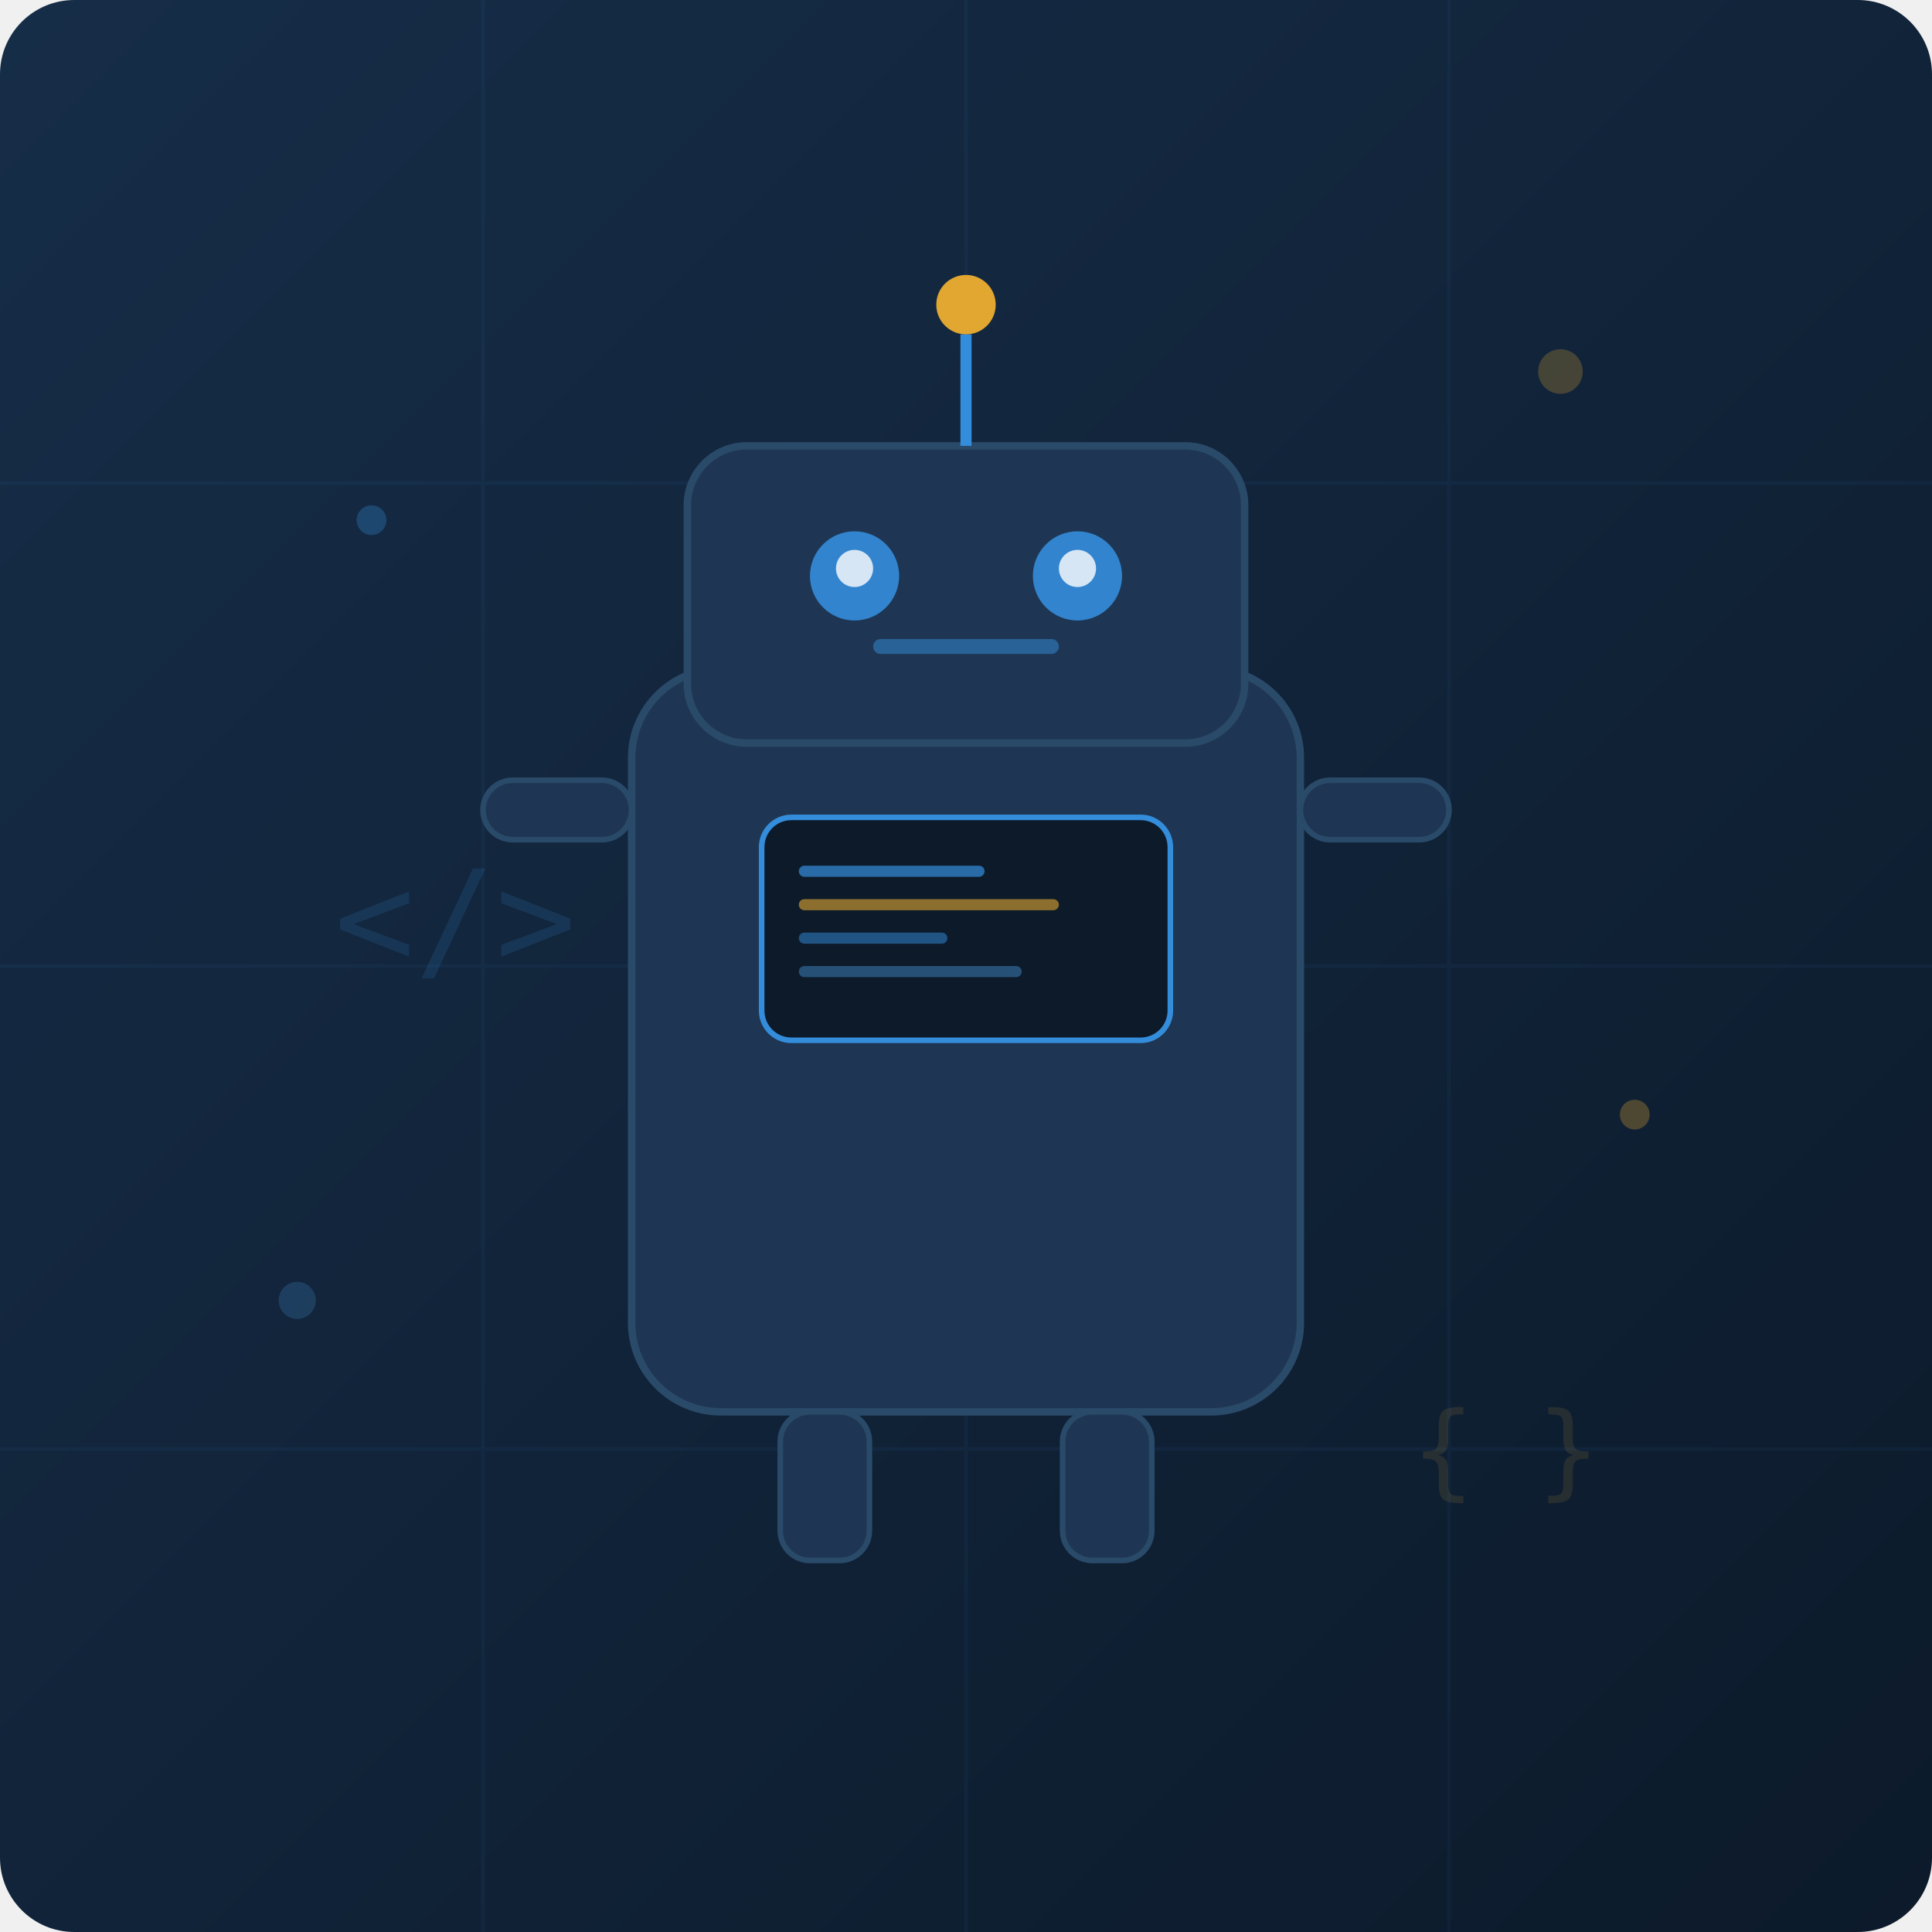
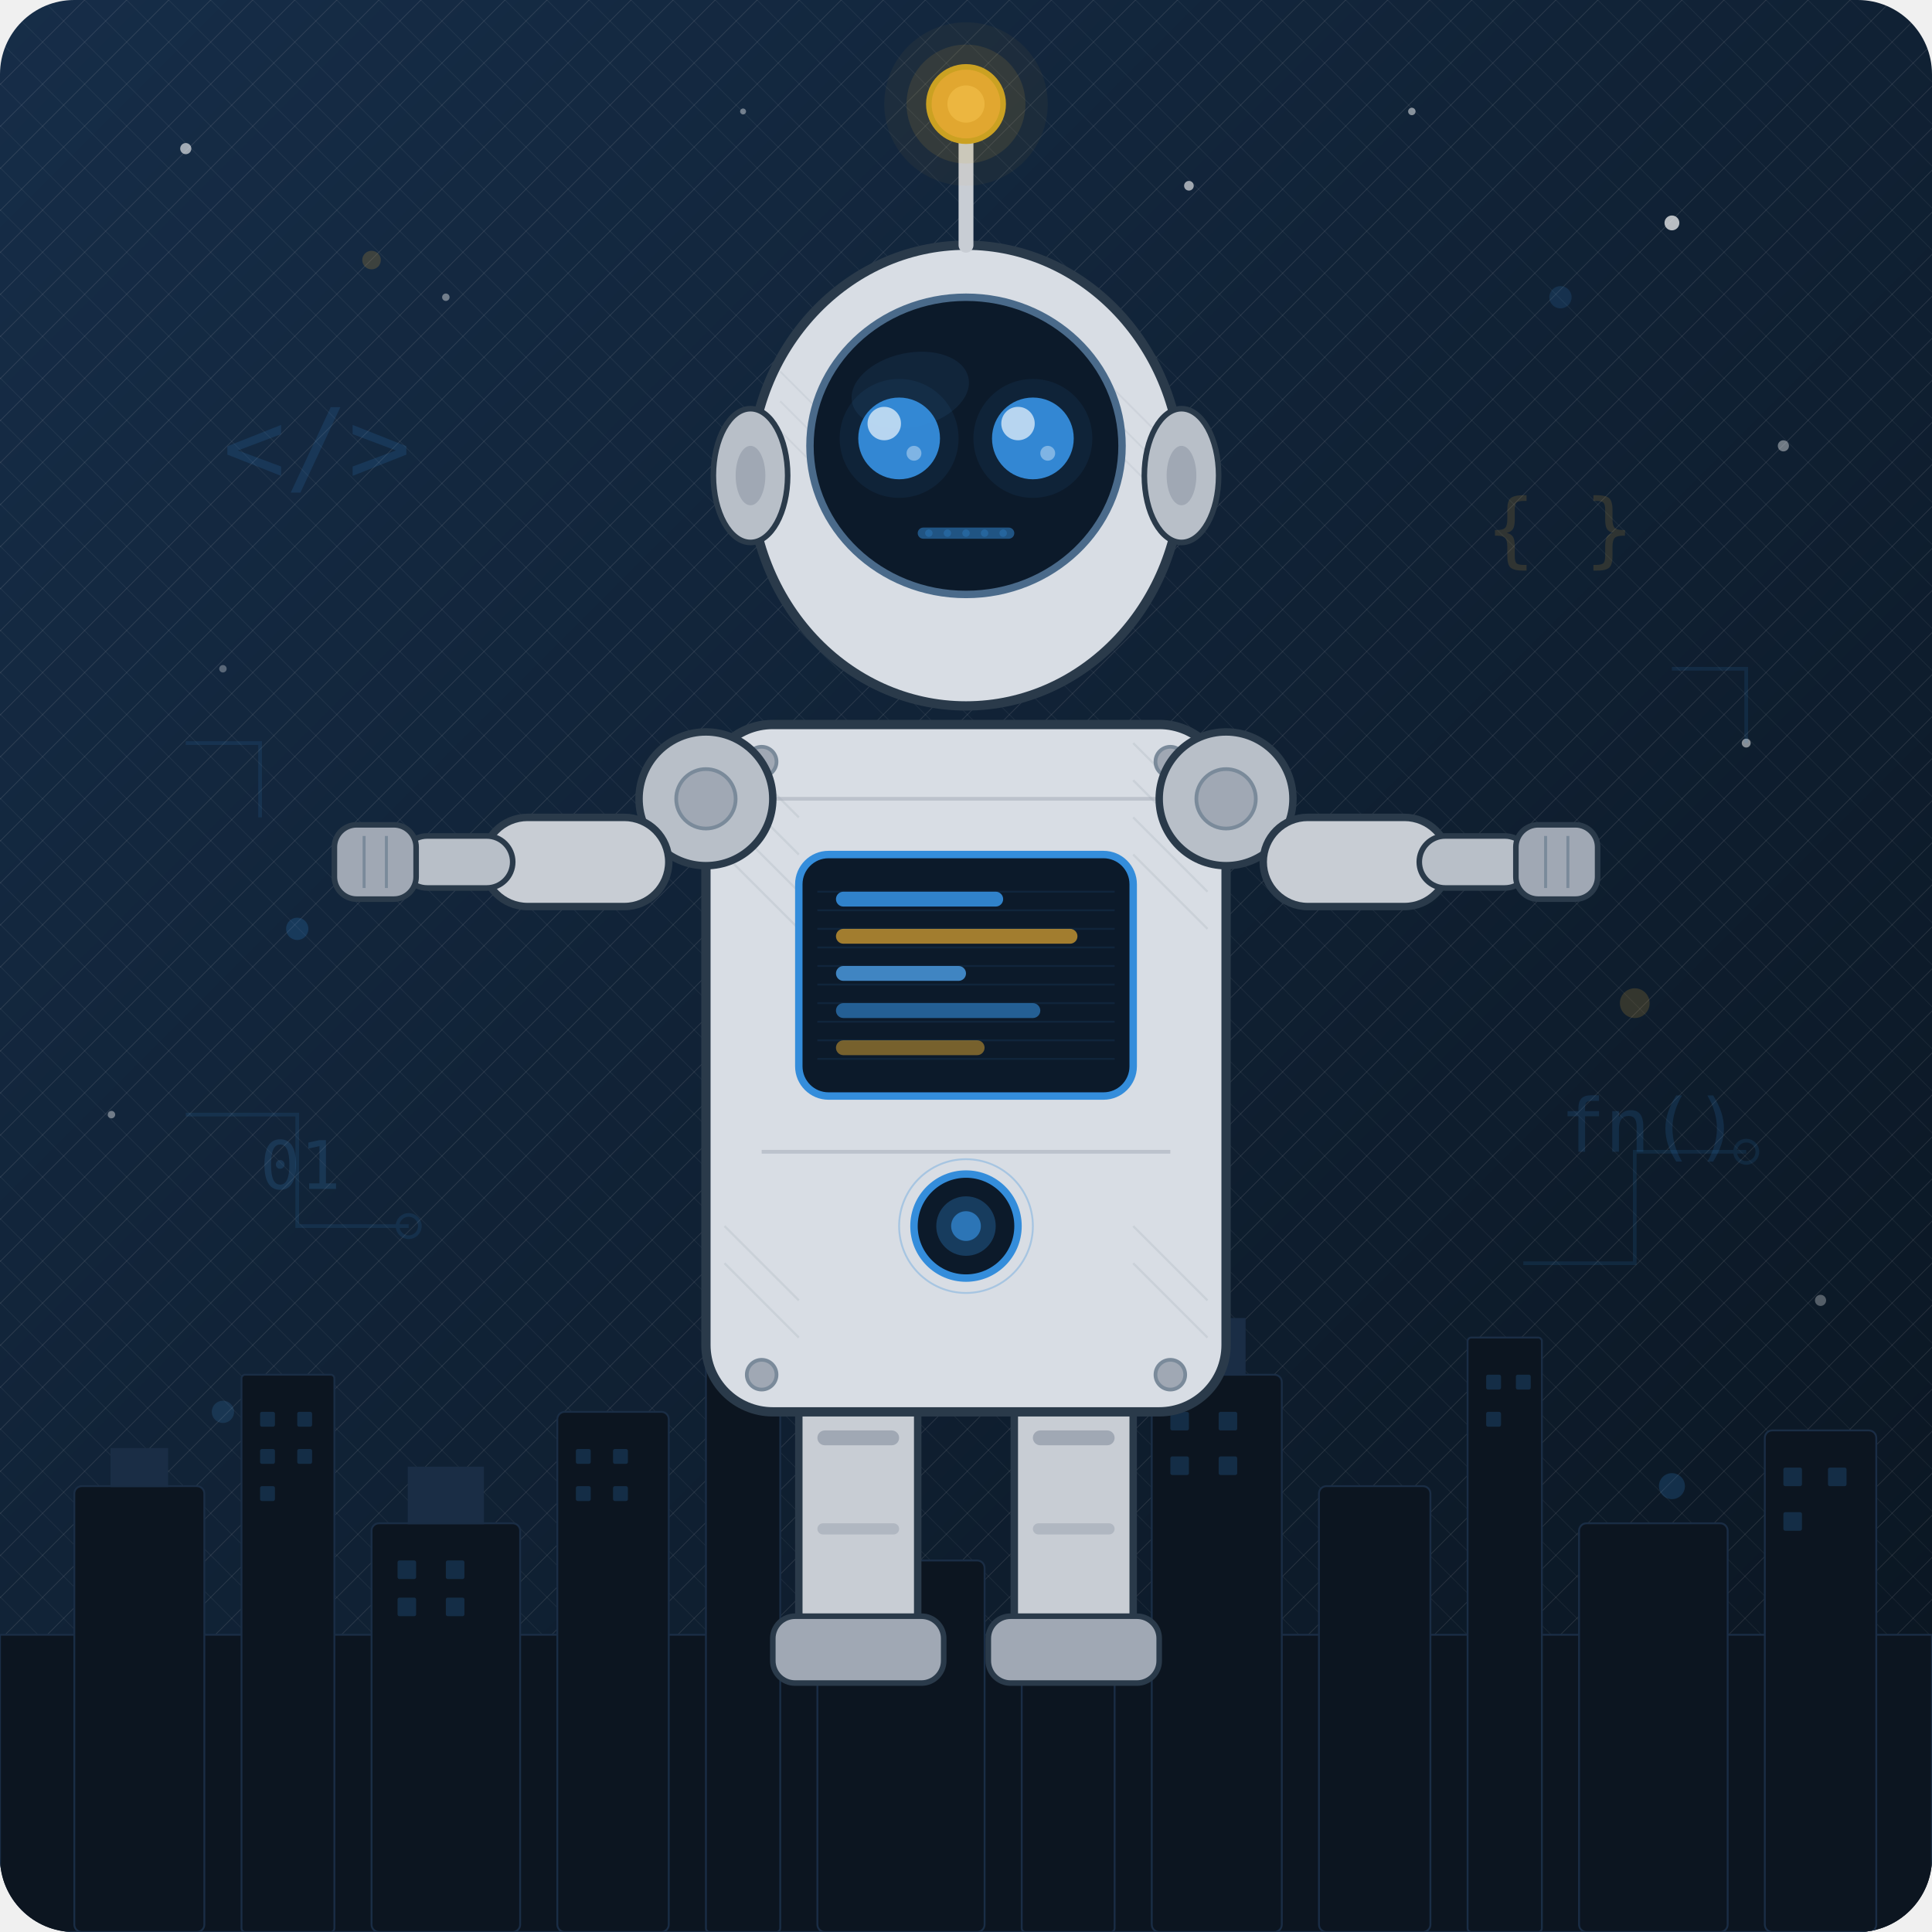
<svg xmlns="http://www.w3.org/2000/svg" viewBox="0 0 520 520" width="520" height="520">
  <defs>
    <linearGradient id="bg" x1="0%" y1="0%" x2="100%" y2="100%">
-       <stop offset="0%" style="stop-color:#162d48" />
-       <stop offset="100%" style="stop-color:#0c1a2a" />
+       <stop offset="0%" stop-color="#162d48" />
+       <stop offset="100%" stop-color="#0a1520" />
    </linearGradient>
-     <linearGradient id="accent" x1="0%" y1="0%" x2="100%" y2="100%">
-       <stop offset="0%" style="stop-color:#348ddb" />
-       <stop offset="100%" style="stop-color:#0049a2" />
-     </linearGradient>
-     <linearGradient id="gold" x1="0%" y1="0%" x2="100%" y2="100%">
-       <stop offset="0%" style="stop-color:#e1a730" />
-       <stop offset="100%" style="stop-color:#f0bb45" />
-     </linearGradient>
+     <clipPath id="frame">
+       <rect width="520" height="520" rx="20" />
+     </clipPath>
+     <pattern id="crosshatch" width="8" height="8" patternUnits="userSpaceOnUse" patternTransform="rotate(45)">
+       <line x1="0" y1="0" x2="0" y2="8" stroke="#e8e0e0" stroke-width="0.4" opacity="0.12" />
+     </pattern>
+     <pattern id="crosshatch2" width="8" height="8" patternUnits="userSpaceOnUse" patternTransform="rotate(-45)">
+       <line x1="0" y1="0" x2="0" y2="8" stroke="#e8e0e0" stroke-width="0.3" opacity="0.08" />
+     </pattern>
  </defs>
  <rect width="520" height="520" rx="20" fill="url(#bg)" />
-   <g opacity="0.06" stroke="#348ddb" stroke-width="1">
-     <line x1="0" y1="130" x2="520" y2="130" />
-     <line x1="0" y1="260" x2="520" y2="260" />
-     <line x1="0" y1="390" x2="520" y2="390" />
-     <line x1="130" y1="0" x2="130" y2="520" />
-     <line x1="260" y1="0" x2="260" y2="520" />
-     <line x1="390" y1="0" x2="390" y2="520" />
+   <rect width="520" height="520" rx="20" fill="url(#crosshatch)" clip-path="url(#frame)" />
+   <rect width="520" height="520" rx="20" fill="url(#crosshatch2)" clip-path="url(#frame)" />
+   <g clip-path="url(#frame)">
+     <g fill="#fff">
+       <circle cx="50" cy="40" r="1.5" opacity="0.6" />
+       <circle cx="120" cy="80" r="1" opacity="0.4" />
+       <circle cx="450" cy="60" r="2" opacity="0.7" />
+       <circle cx="380" cy="30" r="1" opacity="0.5" />
+       <circle cx="480" cy="120" r="1.5" opacity="0.4" />
+       <circle cx="60" cy="180" r="1" opacity="0.3" />
+       <circle cx="470" cy="200" r="1.2" opacity="0.5" />
+       <circle cx="30" cy="300" r="1" opacity="0.4" />
+       <circle cx="490" cy="350" r="1.5" opacity="0.3" />
+       <circle cx="40" cy="420" r="1.2" opacity="0.5" />
+       <circle cx="200" cy="30" r="0.8" opacity="0.4" />
+       <circle cx="320" cy="50" r="1.3" opacity="0.6" />
+     </g>
+     <g fill="#0c1520" stroke="#1a2d45" stroke-width="0.5">
+       <rect x="0" y="440" width="520" height="80" />
+       <rect x="20" y="400" width="35" height="120" rx="2" />
+       <rect x="30" y="390" width="15" height="10" fill="#1a2d45" />
+       <rect x="65" y="370" width="25" height="150" rx="1" />
+       <rect x="100" y="410" width="40" height="110" rx="2" />
+       <rect x="110" y="395" width="20" height="15" fill="#1a2d45" />
+       <rect x="150" y="380" width="30" height="140" rx="2" />
+       <rect x="190" y="350" width="20" height="170" rx="1" />
+       <rect x="220" y="420" width="45" height="100" rx="2" />
+       <rect x="275" y="390" width="25" height="130" rx="1" />
+       <rect x="310" y="370" width="35" height="150" rx="2" />
+       <rect x="320" y="355" width="15" height="15" fill="#1a2d45" />
+       <rect x="355" y="400" width="30" height="120" rx="2" />
+       <rect x="395" y="360" width="20" height="160" rx="1" />
+       <rect x="425" y="410" width="40" height="110" rx="2" />
+       <rect x="475" y="385" width="30" height="135" rx="2" />
+     </g>
+     <g fill="#348ddb" opacity="0.2">
+       <rect x="70" y="380" width="4" height="4" rx="0.5" />
+       <rect x="70" y="390" width="4" height="4" rx="0.5" />
+       <rect x="70" y="400" width="4" height="4" rx="0.5" />
+       <rect x="80" y="380" width="4" height="4" rx="0.5" />
+       <rect x="80" y="390" width="4" height="4" rx="0.5" />
+       <rect x="107" y="420" width="5" height="5" rx="0.5" />
+       <rect x="107" y="430" width="5" height="5" rx="0.5" />
+       <rect x="120" y="420" width="5" height="5" rx="0.5" />
+       <rect x="120" y="430" width="5" height="5" rx="0.5" />
+       <rect x="155" y="390" width="4" height="4" rx="0.5" />
+       <rect x="155" y="400" width="4" height="4" rx="0.5" />
+       <rect x="165" y="390" width="4" height="4" rx="0.5" />
+       <rect x="165" y="400" width="4" height="4" rx="0.5" />
+       <rect x="315" y="380" width="5" height="5" rx="0.5" />
+       <rect x="315" y="392" width="5" height="5" rx="0.5" />
+       <rect x="328" y="380" width="5" height="5" rx="0.5" />
+       <rect x="328" y="392" width="5" height="5" rx="0.5" />
+       <rect x="400" y="370" width="4" height="4" rx="0.5" />
+       <rect x="400" y="380" width="4" height="4" rx="0.5" />
+       <rect x="408" y="370" width="4" height="4" rx="0.5" />
+       <rect x="480" y="395" width="5" height="5" rx="0.5" />
+       <rect x="480" y="407" width="5" height="5" rx="0.5" />
+       <rect x="492" y="395" width="5" height="5" rx="0.5" />
+     </g>
+     <rect x="215" y="370" width="32" height="70" rx="6" fill="#c8cdd4" stroke="#2a3a4a" stroke-width="2" />
+     <rect x="273" y="370" width="32" height="70" rx="6" fill="#c8cdd4" stroke="#2a3a4a" stroke-width="2" />
+     <rect x="220" y="385" width="22" height="4" rx="2" fill="#a0a8b4" />
+     <rect x="278" y="385" width="22" height="4" rx="2" fill="#a0a8b4" />
+     <rect x="220" y="410" width="22" height="3" rx="1.5" fill="#a0a8b4" opacity="0.6" />
+     <rect x="278" y="410" width="22" height="3" rx="1.5" fill="#a0a8b4" opacity="0.6" />
+     <rect x="208" y="435" width="46" height="18" rx="6" fill="#a0a8b4" stroke="#2a3a4a" stroke-width="1.5" />
+     <rect x="266" y="435" width="46" height="18" rx="6" fill="#a0a8b4" stroke="#2a3a4a" stroke-width="1.5" />
+     <rect x="190" y="195" width="140" height="185" rx="18" fill="#d8dde4" stroke="#2a3a4a" stroke-width="2.5" />
+     <g opacity="0.08" stroke="#2a3a4a" stroke-width="0.6">
+       <line x1="195" y1="200" x2="215" y2="220" />
+       <line x1="195" y1="210" x2="215" y2="230" />
+       <line x1="195" y1="220" x2="215" y2="240" />
+       <line x1="195" y1="230" x2="215" y2="250" />
+       <line x1="305" y1="200" x2="325" y2="220" />
+       <line x1="305" y1="210" x2="325" y2="230" />
+       <line x1="305" y1="220" x2="325" y2="240" />
+       <line x1="305" y1="230" x2="325" y2="250" />
+       <line x1="195" y1="330" x2="215" y2="350" />
+       <line x1="195" y1="340" x2="215" y2="360" />
+       <line x1="305" y1="330" x2="325" y2="350" />
+       <line x1="305" y1="340" x2="325" y2="360" />
+     </g>
+     <line x1="205" y1="215" x2="315" y2="215" stroke="#a0a8b4" stroke-width="1" opacity="0.5" />
+     <line x1="205" y1="310" x2="315" y2="310" stroke="#a0a8b4" stroke-width="1" opacity="0.5" />
+     <rect x="215" y="230" width="90" height="65" rx="8" fill="#0c1a2a" stroke="#348ddb" stroke-width="2" />
+     <g opacity="0.1">
+       <line x1="220" y1="240" x2="300" y2="240" stroke="#348ddb" stroke-width="0.5" />
+       <line x1="220" y1="245" x2="300" y2="245" stroke="#348ddb" stroke-width="0.5" />
+       <line x1="220" y1="250" x2="300" y2="250" stroke="#348ddb" stroke-width="0.5" />
+       <line x1="220" y1="255" x2="300" y2="255" stroke="#348ddb" stroke-width="0.5" />
+       <line x1="220" y1="260" x2="300" y2="260" stroke="#348ddb" stroke-width="0.5" />
+       <line x1="220" y1="265" x2="300" y2="265" stroke="#348ddb" stroke-width="0.5" />
+       <line x1="220" y1="270" x2="300" y2="270" stroke="#348ddb" stroke-width="0.5" />
+       <line x1="220" y1="275" x2="300" y2="275" stroke="#348ddb" stroke-width="0.5" />
+       <line x1="220" y1="280" x2="300" y2="280" stroke="#348ddb" stroke-width="0.5" />
+       <line x1="220" y1="285" x2="300" y2="285" stroke="#348ddb" stroke-width="0.5" />
+     </g>
+     <rect x="225" y="240" width="45" height="4" rx="2" fill="#348ddb" opacity="0.9" />
+     <rect x="225" y="250" width="65" height="4" rx="2" fill="#e1a730" opacity="0.7" />
+     <rect x="225" y="260" width="35" height="4" rx="2" fill="#4da0e8" opacity="0.8" />
+     <rect x="225" y="270" width="55" height="4" rx="2" fill="#348ddb" opacity="0.6" />
+     <rect x="225" y="280" width="40" height="4" rx="2" fill="#e1a730" opacity="0.5" />
+     <circle cx="260" cy="330" r="14" fill="#0c1a2a" stroke="#348ddb" stroke-width="2" />
+     <circle cx="260" cy="330" r="8" fill="#348ddb" opacity="0.3" />
+     <circle cx="260" cy="330" r="4" fill="#348ddb" opacity="0.7" />
+     <circle cx="260" cy="330" r="18" fill="none" stroke="#348ddb" stroke-width="0.5" opacity="0.3" />
+     <circle cx="205" cy="205" r="4" fill="#a0a8b4" stroke="#7a8a9a" stroke-width="1" />
+     <circle cx="315" cy="205" r="4" fill="#a0a8b4" stroke="#7a8a9a" stroke-width="1" />
+     <circle cx="205" cy="370" r="4" fill="#a0a8b4" stroke="#7a8a9a" stroke-width="1" />
+     <circle cx="315" cy="370" r="4" fill="#a0a8b4" stroke="#7a8a9a" stroke-width="1" />
+     <circle cx="190" cy="215" r="18" fill="#b8bfc8" stroke="#2a3a4a" stroke-width="2" />
+     <circle cx="190" cy="215" r="8" fill="#a0a8b4" stroke="#7a8a9a" stroke-width="1" />
+     <circle cx="330" cy="215" r="18" fill="#b8bfc8" stroke="#2a3a4a" stroke-width="2" />
+     <circle cx="330" cy="215" r="8" fill="#a0a8b4" stroke="#7a8a9a" stroke-width="1" />
+     <rect x="130" y="220" width="50" height="24" rx="12" fill="#c8cdd4" stroke="#2a3a4a" stroke-width="2" />
+     <rect x="108" y="225" width="30" height="14" rx="7" fill="#b8bfc8" stroke="#2a3a4a" stroke-width="1.5" />
+     <rect x="90" y="222" width="22" height="20" rx="6" fill="#a0a8b4" stroke="#2a3a4a" stroke-width="1.5" />
+     <line x1="98" y1="225" x2="98" y2="239" stroke="#7a8a9a" stroke-width="0.8" />
+     <line x1="104" y1="225" x2="104" y2="239" stroke="#7a8a9a" stroke-width="0.8" />
+     <rect x="340" y="220" width="50" height="24" rx="12" fill="#c8cdd4" stroke="#2a3a4a" stroke-width="2" />
+     <rect x="382" y="225" width="30" height="14" rx="7" fill="#b8bfc8" stroke="#2a3a4a" stroke-width="1.5" />
+     <rect x="408" y="222" width="22" height="20" rx="6" fill="#a0a8b4" stroke="#2a3a4a" stroke-width="1.5" />
+     <line x1="416" y1="225" x2="416" y2="239" stroke="#7a8a9a" stroke-width="0.8" />
+     <line x1="422" y1="225" x2="422" y2="239" stroke="#7a8a9a" stroke-width="0.8" />
+     <ellipse cx="260" cy="128" rx="58" ry="62" fill="#d8dde4" stroke="#2a3a4a" stroke-width="2.5" />
+     <g opacity="0.06" stroke="#2a3a4a" stroke-width="0.5">
+       <line x1="210" y1="100" x2="225" y2="115" />
+       <line x1="210" y1="108" x2="225" y2="123" />
+       <line x1="210" y1="116" x2="225" y2="131" />
+       <line x1="295" y1="100" x2="310" y2="115" />
+       <line x1="295" y1="108" x2="310" y2="123" />
+       <line x1="295" y1="116" x2="310" y2="131" />
+     </g>
+     <ellipse cx="260" cy="120" rx="42" ry="40" fill="#0c1a2a" stroke="#4a6a8a" stroke-width="2" />
+     <ellipse cx="245" cy="105" rx="16" ry="10" fill="#1a3a5a" opacity="0.35" transform="rotate(-12,245,105)" />
+     <circle cx="242" cy="118" r="11" fill="#348ddb" opacity="0.95" />
+     <circle cx="278" cy="118" r="11" fill="#348ddb" opacity="0.95" />
+     <circle cx="238" cy="114" r="4.5" fill="#fff" opacity="0.7" />
+     <circle cx="274" cy="114" r="4.5" fill="#fff" opacity="0.7" />
+     <circle cx="246" cy="122" r="2" fill="#fff" opacity="0.4" />
+     <circle cx="282" cy="122" r="2" fill="#fff" opacity="0.4" />
+     <circle cx="242" cy="118" r="16" fill="#348ddb" opacity="0.08" />
+     <circle cx="278" cy="118" r="16" fill="#348ddb" opacity="0.08" />
+     <rect x="247" y="142" width="26" height="3" rx="1.5" fill="#348ddb" opacity="0.5" />
+     <circle cx="250" cy="143.5" r="1" fill="#348ddb" opacity="0.3" />
+     <circle cx="255" cy="143.5" r="1" fill="#348ddb" opacity="0.3" />
+     <circle cx="260" cy="143.5" r="1" fill="#348ddb" opacity="0.3" />
+     <circle cx="265" cy="143.5" r="1" fill="#348ddb" opacity="0.3" />
+     <circle cx="270" cy="143.5" r="1" fill="#348ddb" opacity="0.3" />
+     <ellipse cx="202" cy="128" rx="10" ry="18" fill="#b8bfc8" stroke="#2a3a4a" stroke-width="1.5" />
+     <ellipse cx="202" cy="128" rx="4" ry="8" fill="#a0a8b4" />
+     <ellipse cx="318" cy="128" rx="10" ry="18" fill="#b8bfc8" stroke="#2a3a4a" stroke-width="1.5" />
+     <ellipse cx="318" cy="128" rx="4" ry="8" fill="#a0a8b4" />
+     <line x1="260" y1="66" x2="260" y2="35" stroke="#c8cdd4" stroke-width="4" stroke-linecap="round" />
+     <circle cx="260" cy="28" r="10" fill="#e1a730" stroke="#c8a020" stroke-width="1.5" />
+     <circle cx="260" cy="28" r="5" fill="#f0bb45" opacity="0.9" />
+     <circle cx="260" cy="28" r="16" fill="#e1a730" opacity="0.12" />
+     <circle cx="260" cy="28" r="22" fill="#e1a730" opacity="0.05" />
+     <g opacity="0.15" fill="none" stroke="#348ddb" stroke-width="1.5">
+       <text x="60" y="130" font-size="28" font-family="monospace" fill="#348ddb" stroke="none">&lt;/&gt;</text>
+       <text x="400" y="150" font-size="22" font-family="monospace" fill="#e1a730" stroke="none">{ }</text>
+       <text x="70" y="320" font-size="18" font-family="monospace" fill="#4da0e8" stroke="none">01</text>
+       <text x="420" y="310" font-size="20" font-family="monospace" fill="#348ddb" stroke="none">fn()</text>
+     </g>
+     <circle cx="80" cy="250" r="3" fill="#348ddb" opacity="0.2" />
+     <circle cx="440" cy="270" r="4" fill="#e1a730" opacity="0.18" />
+     <circle cx="60" cy="380" r="3" fill="#4da0e8" opacity="0.15" />
+     <circle cx="450" cy="400" r="3.5" fill="#348ddb" opacity="0.2" />
+     <circle cx="100" cy="70" r="2.5" fill="#e1a730" opacity="0.2" />
+     <circle cx="420" cy="80" r="3" fill="#348ddb" opacity="0.15" />
+     <g stroke="#348ddb" stroke-width="1" fill="none" opacity="0.12">
+       <path d="M50 300 L80 300 L80 330 L110 330" />
+       <circle cx="110" cy="330" r="3" />
+       <path d="M410 340 L440 340 L440 310 L470 310" />
+       <circle cx="470" cy="310" r="3" />
+       <path d="M50 200 L70 200 L70 220" />
+       <path d="M450 180 L470 180 L470 200" />
+     </g>
  </g>
-   <rect x="170" y="180" width="180" height="200" rx="24" fill="#1e3653" stroke="#2a4a6a" stroke-width="2" />
-   <rect x="185" y="120" width="150" height="80" rx="16" fill="#1e3653" stroke="#2a4a6a" stroke-width="2" />
-   <line x1="260" y1="120" x2="260" y2="90" stroke="#348ddb" stroke-width="3" />
-   <circle cx="260" cy="82" r="8" fill="#e1a730" />
-   <circle cx="230" cy="155" r="12" fill="#348ddb" opacity="0.9" />
-   <circle cx="290" cy="155" r="12" fill="#348ddb" opacity="0.9" />
-   <circle cx="230" cy="153" r="5" fill="white" opacity="0.8" />
-   <circle cx="290" cy="153" r="5" fill="white" opacity="0.8" />
-   <rect x="235" y="172" width="50" height="4" rx="2" fill="#348ddb" opacity="0.5" />
-   <rect x="205" y="220" width="110" height="60" rx="8" fill="#0c1a2a" stroke="#348ddb" stroke-width="1.5" />
-   <rect x="215" y="233" width="50" height="3" rx="1.5" fill="#348ddb" opacity="0.7" />
-   <rect x="215" y="242" width="70" height="3" rx="1.5" fill="#e1a730" opacity="0.6" />
-   <rect x="215" y="251" width="40" height="3" rx="1.5" fill="#348ddb" opacity="0.5" />
-   <rect x="215" y="260" width="60" height="3" rx="1.5" fill="#4da0e8" opacity="0.4" />
-   <rect x="130" y="210" width="40" height="16" rx="8" fill="#1e3653" stroke="#2a4a6a" stroke-width="1.5" />
-   <rect x="350" y="210" width="40" height="16" rx="8" fill="#1e3653" stroke="#2a4a6a" stroke-width="1.5" />
-   <rect x="210" y="380" width="24" height="40" rx="8" fill="#1e3653" stroke="#2a4a6a" stroke-width="1.5" />
-   <rect x="286" y="380" width="24" height="40" rx="8" fill="#1e3653" stroke="#2a4a6a" stroke-width="1.5" />
-   <circle cx="100" cy="140" r="4" fill="#348ddb" opacity="0.3" />
-   <circle cx="420" cy="100" r="6" fill="#e1a730" opacity="0.25" />
-   <circle cx="80" cy="350" r="5" fill="#4da0e8" opacity="0.2" />
-   <circle cx="440" cy="300" r="4" fill="#e1a730" opacity="0.3" />
-   <text x="90" y="260" font-size="36" font-family="monospace" fill="#348ddb" opacity="0.15">&lt;/&gt;</text>
-   <text x="380" y="400" font-size="28" font-family="monospace" fill="#e1a730" opacity="0.12">{ }</text>
</svg>
